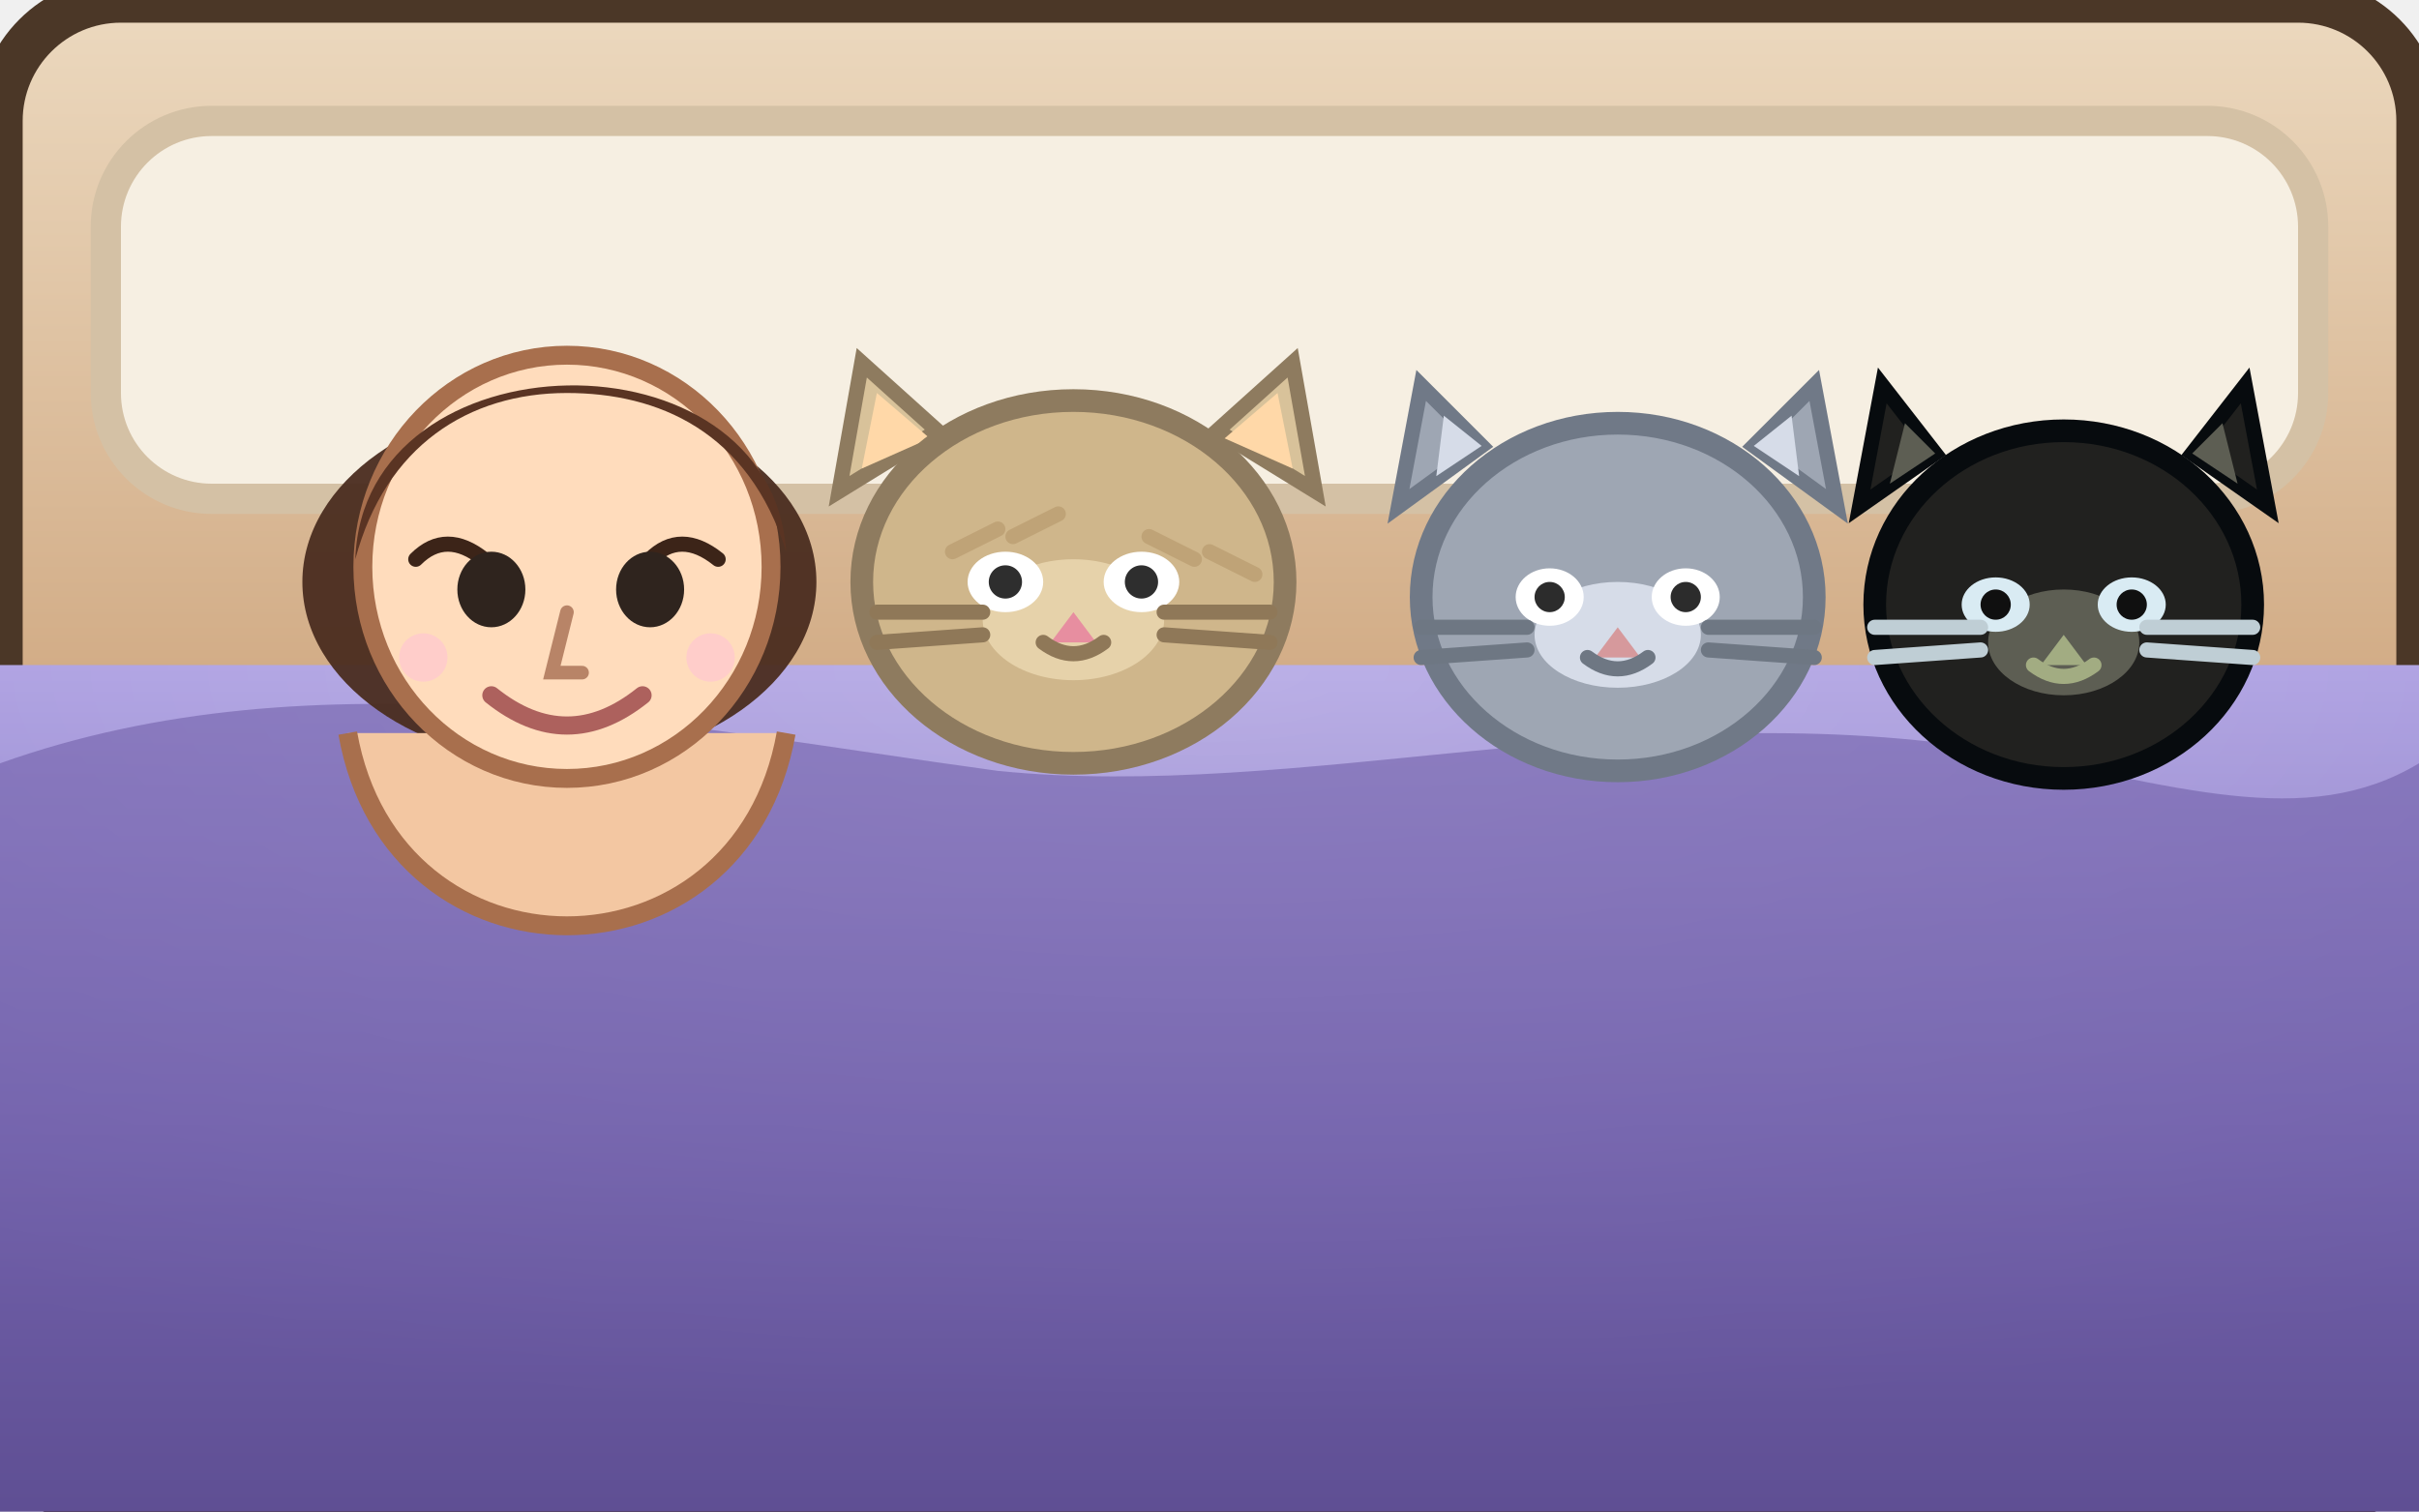
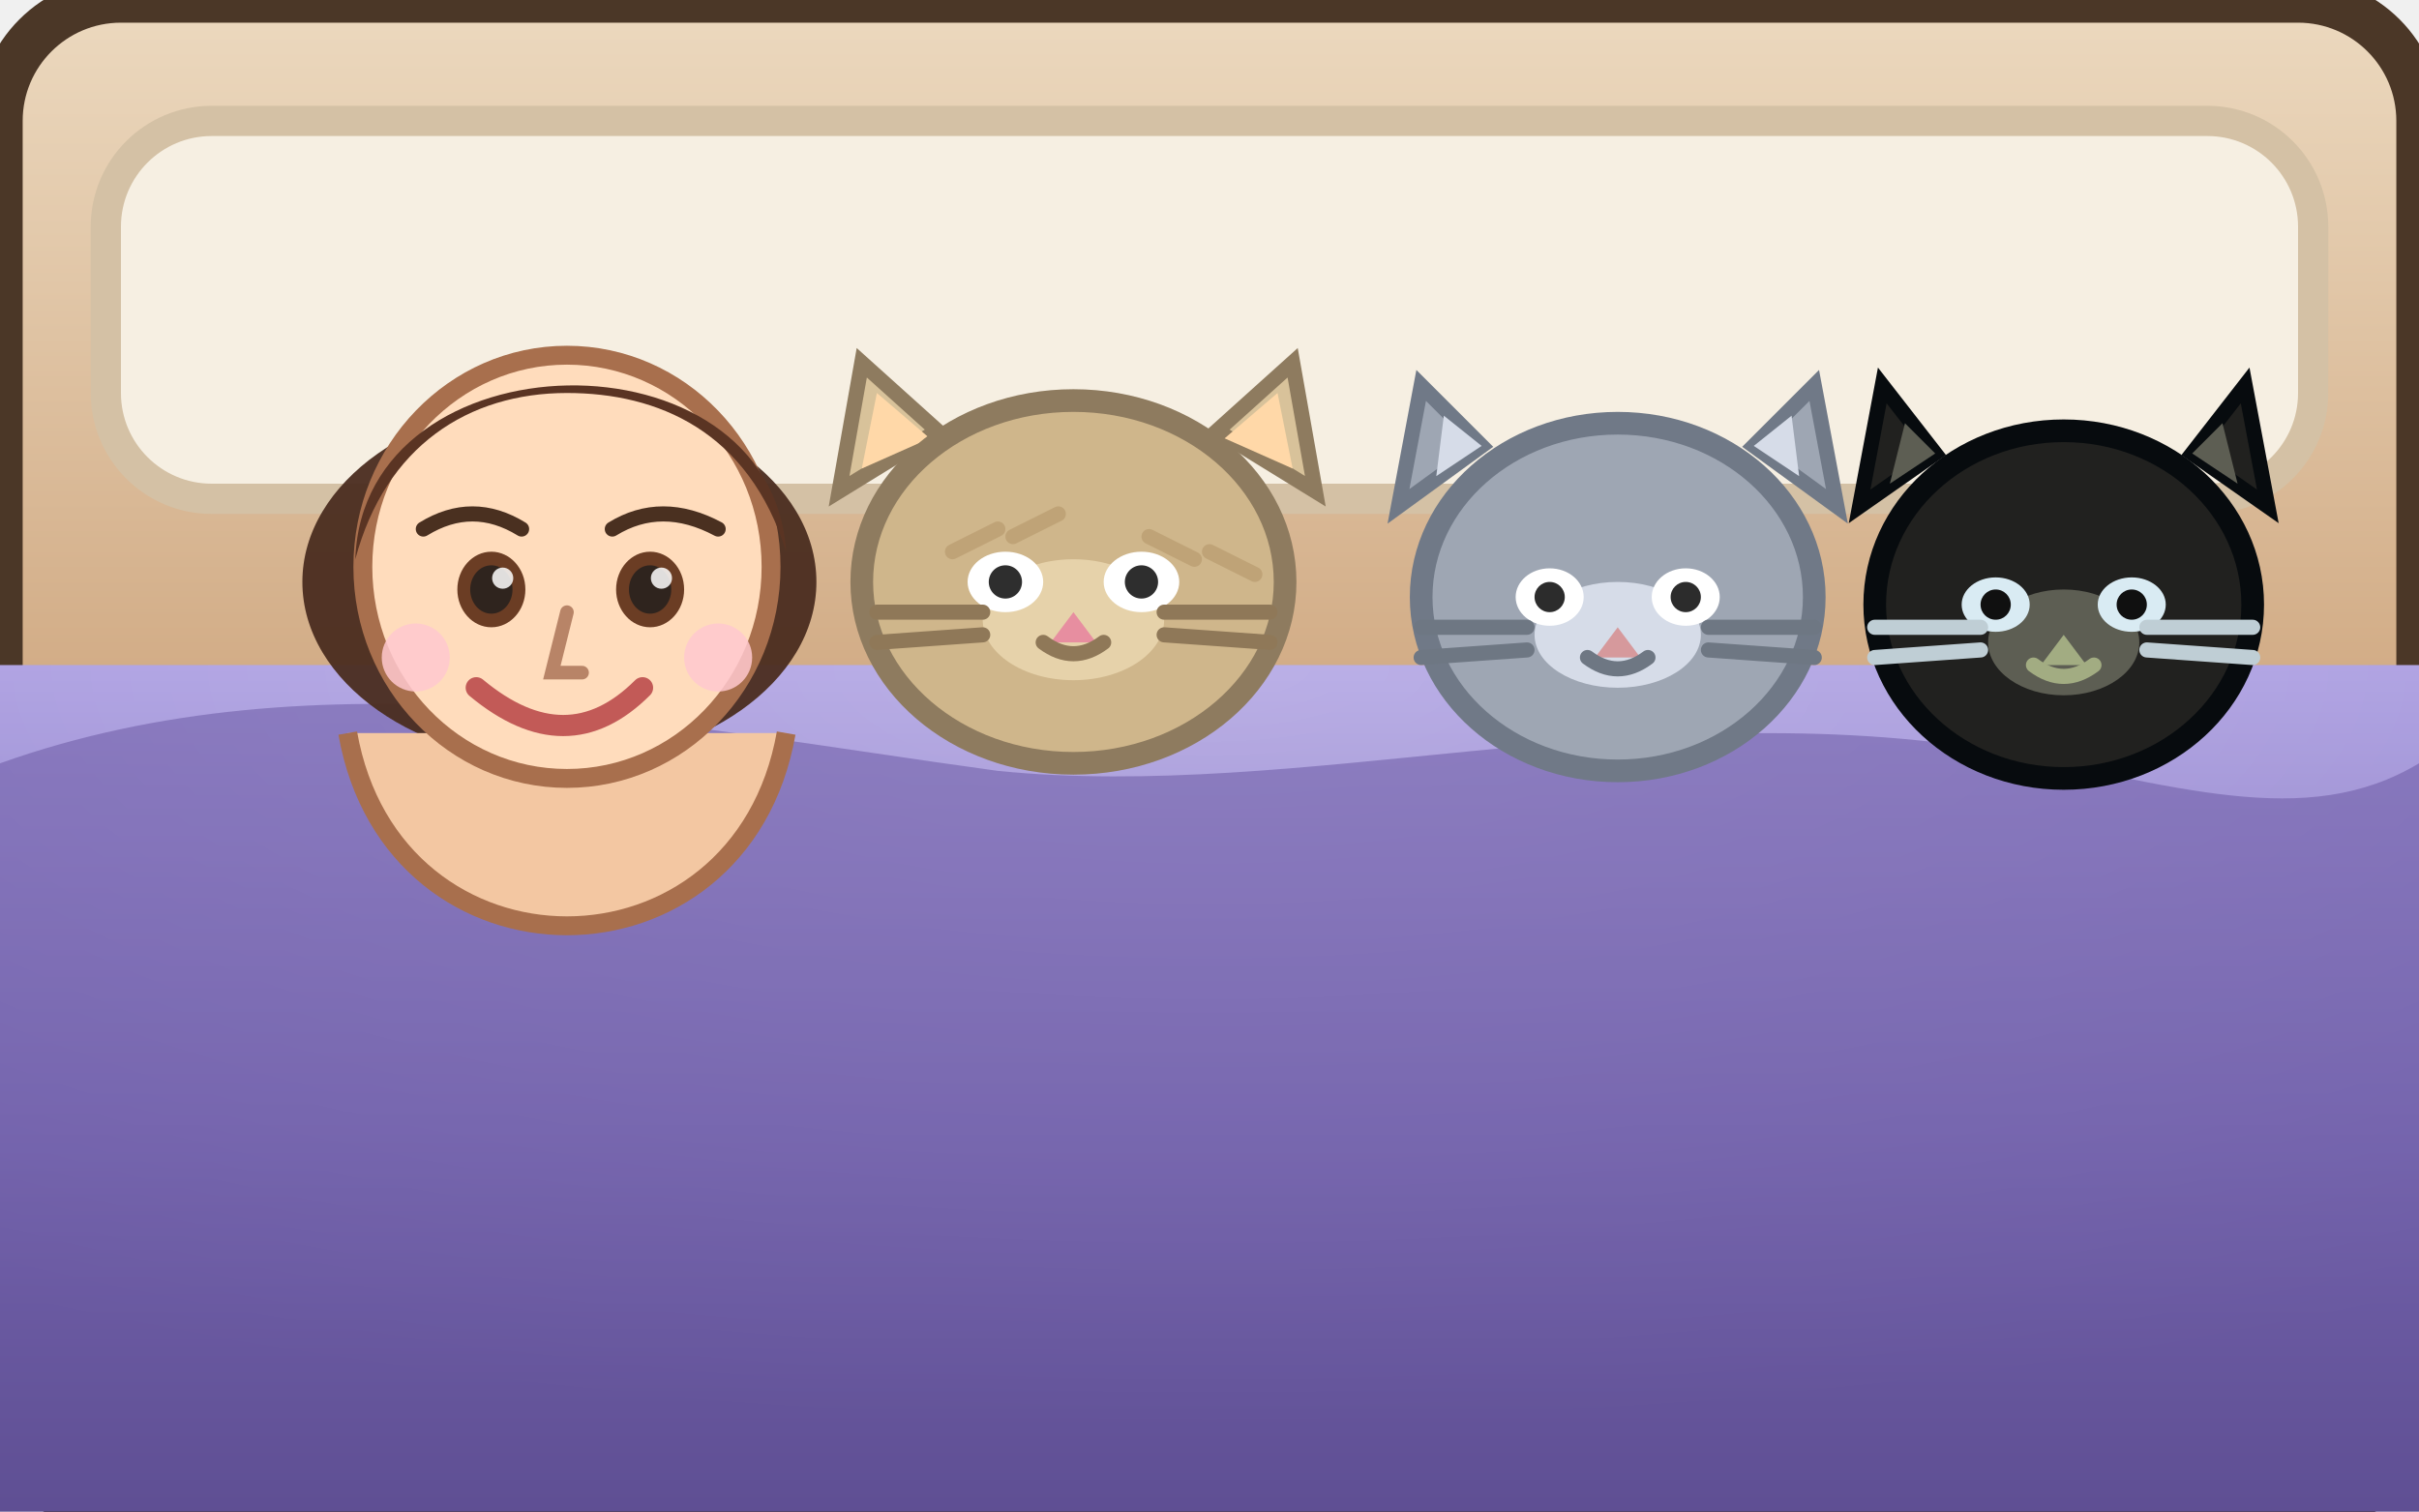
<svg xmlns="http://www.w3.org/2000/svg" viewBox="0 0 320 200" role="img" aria-label="Marice cuddling with Alice, Olive, and Beatrice in bed">
  <defs>
    <linearGradient id="bedFrame" x1="0" x2="0" y1="0" y2="1">
      <stop offset="0%" stop-color="#ecd9bf" />
      <stop offset="60%" stop-color="#c99d73" />
      <stop offset="100%" stop-color="#9e704a" />
    </linearGradient>
    <linearGradient id="blanket" x1="0" x2="0" y1="0" y2="1">
      <stop offset="0%" stop-color="#a89ae0" />
      <stop offset="55%" stop-color="#7c6db7" />
      <stop offset="100%" stop-color="#4f427f" />
    </linearGradient>
    <radialGradient id="blanketGlow" cx="50%" cy="0%" r="90%">
      <stop offset="0%" stop-color="#ffffff" stop-opacity="0.22" />
      <stop offset="100%" stop-color="#ffffff" stop-opacity="0" />
    </radialGradient>
  </defs>
  <rect width="320" height="200" rx="16" fill="url(#bedFrame)" stroke="#4b3727" stroke-width="6" />
  <rect x="14" y="16" width="292" height="50" rx="14" fill="#f6efe2" stroke="#d4c1a5" stroke-width="4" />
  <rect x="0" y="88" width="320" height="112" fill="url(#blanket)" />
  <rect x="0" y="88" width="320" height="112" fill="url(#blanketGlow)" />
  <path d="M0 101 C42 86, 88 96, 132 102 C172 106, 216 92, 262 99 C288 104, 305 110, 320 101 L320 200 L0 200 Z" fill="#6c5aa4" opacity="0.55" />
  <g transform="translate(22 39)">
    <g id="marice" transform="translate(10 0)">
      <ellipse cx="42" cy="38" rx="34" ry="24" fill="#4a2d20" opacity="0.95" />
      <path d="M14 58 C20 92, 66 92, 72 58" fill="#f3c7a2" stroke="#a86f4d" stroke-width="2.5" />
      <ellipse cx="43" cy="36" rx="27" ry="28" fill="#ffdcbc" stroke="#a86f4d" stroke-width="2.5" />
      <path d="M15 35 C16 5, 70 4, 72 34 C67 18, 55 13, 43 13 C30 13, 19 20, 15 35 Z" fill="#5a3423" />
-       <path d="M23 35 q4 -4 9 0" stroke="#3c2418" stroke-width="2" fill="none" stroke-linecap="round" />
-       <path d="M54 35 q4 -4 9 0" stroke="#3c2418" stroke-width="2" fill="none" stroke-linecap="round" />
-       <ellipse cx="33" cy="39" rx="4.5" ry="5" fill="#2f241e" />
-       <ellipse cx="54" cy="39" rx="4.5" ry="5" fill="#2f241e" />
+       <path d="M24 31 q6.5 -4 13 0" stroke="#4a3020" stroke-width="2" fill="none" stroke-linecap="round" />
+       <path d="M49 31 q6.5 -4 14 0" stroke="#4a3020" stroke-width="2" fill="none" stroke-linecap="round" />
+       <ellipse cx="33" cy="39" rx="4.5" ry="5" fill="#6b3d24" />
+       <ellipse cx="33" cy="39" rx="2.8" ry="3.2" fill="#2f241e" />
+       <circle cx="34.5" cy="37.5" r="1.4" fill="white" opacity="0.85" />
+       <ellipse cx="54" cy="39" rx="4.5" ry="5" fill="#6b3d24" />
+       <ellipse cx="54" cy="39" rx="2.8" ry="3.2" fill="#2f241e" />
+       <circle cx="55.5" cy="37.5" r="1.4" fill="white" opacity="0.85" />
      <path d="M43 42 l-2 8 h4" stroke="#b88467" stroke-width="1.8" fill="none" stroke-linecap="round" />
-       <path d="M33 53 q10 8 20 0" stroke="#ad615d" stroke-width="2.4" fill="none" stroke-linecap="round" />
-       <circle cx="24" cy="48" r="3.2" fill="#ffc8cf" opacity="0.75" />
-       <circle cx="62" cy="48" r="3.2" fill="#ffc8cf" opacity="0.75" />
+       <path d="M31 52 q12 10 22 0" stroke="#c25a57" stroke-width="2.8" fill="none" stroke-linecap="round" />
+       <circle cx="23" cy="48" r="4.5" fill="#ffc8cf" opacity="0.85" />
+       <circle cx="63" cy="48" r="4.5" fill="#ffc8cf" opacity="0.85" />
    </g>
    <g id="alice" transform="translate(84 8)">
      <polygon points="18,10 8,1 5,18" fill="#d8c29a" stroke="#8e7b5f" stroke-width="2" />
      <polygon points="55,10 65,1 68,18" fill="#d8c29a" stroke="#8e7b5f" stroke-width="2" />
      <polygon points="17,11 10,5 8,15" fill="#ffd8a8" />
      <polygon points="56,11 63,5 65,15" fill="#ffd8a8" />
      <ellipse cx="36" cy="30" rx="28" ry="24" fill="#cfb68b" stroke="#8e7b5f" stroke-width="3" />
      <path d="M20 26 l6 -3 M28 24 l6 -3 M46 24 l6 3 M54 26 l6 3" stroke="#bfa377" stroke-width="2" stroke-linecap="round" />
      <ellipse cx="36" cy="35" rx="12" ry="8" fill="#e6d2aa" />
      <ellipse cx="27" cy="30" rx="5" ry="4" fill="#fff" />
      <ellipse cx="45" cy="30" rx="5" ry="4" fill="#fff" />
      <circle cx="27" cy="30" r="2.2" fill="#2e2e2e" />
      <circle cx="45" cy="30" r="2.2" fill="#2e2e2e" />
      <polygon points="36,34 33,38 39,38" fill="#e78ea0" />
      <path d="M32 38 q4 3 8 0" stroke="#8f7858" stroke-width="2" fill="none" stroke-linecap="round" />
      <line x1="10" y1="34" x2="24" y2="34" stroke="#8f7858" stroke-width="2" stroke-linecap="round" />
      <line x1="10" y1="38" x2="24" y2="37" stroke="#8f7858" stroke-width="2" stroke-linecap="round" />
      <line x1="48" y1="34" x2="62" y2="34" stroke="#8f7858" stroke-width="2" stroke-linecap="round" />
      <line x1="48" y1="37" x2="62" y2="38" stroke="#8f7858" stroke-width="2" stroke-linecap="round" />
    </g>
    <g id="olive" transform="translate(158 10)">
      <polygon points="16,10 8,2 5,18" fill="#9ea6b3" stroke="#707987" stroke-width="2" />
      <polygon points="52,10 60,2 63,18" fill="#9ea6b3" stroke="#707987" stroke-width="2" />
      <polygon points="16,10 11,6 10,14" fill="#d6dce8" />
      <polygon points="52,10 57,6 58,14" fill="#d6dce8" />
      <ellipse cx="34" cy="30" rx="26" ry="23" fill="#9ea6b3" stroke="#707987" stroke-width="3" />
      <ellipse cx="34" cy="35" rx="11" ry="7" fill="#d6dce8" />
      <ellipse cx="25" cy="30" rx="4.5" ry="3.8" fill="#fff" />
      <ellipse cx="43" cy="30" rx="4.5" ry="3.8" fill="#fff" />
      <circle cx="25" cy="30" r="2" fill="#2c2c2c" />
      <circle cx="43" cy="30" r="2" fill="#2c2c2c" />
      <polygon points="34,34 31,38 37,38" fill="#d6999c" />
      <path d="M30 38 q4 3 8 0" stroke="#6e7783" stroke-width="2" fill="none" stroke-linecap="round" />
      <line x1="8" y1="34" x2="22" y2="34" stroke="#6e7783" stroke-width="2" stroke-linecap="round" />
      <line x1="8" y1="38" x2="22" y2="37" stroke="#6e7783" stroke-width="2" stroke-linecap="round" />
      <line x1="46" y1="34" x2="60" y2="34" stroke="#6e7783" stroke-width="2" stroke-linecap="round" />
      <line x1="46" y1="37" x2="60" y2="38" stroke="#6e7783" stroke-width="2" stroke-linecap="round" />
    </g>
    <g id="beatrice" transform="translate(220 9)">
      <polygon points="14,12 7,3 4,19" fill="#21211f" stroke="#070b0e" stroke-width="2" />
      <polygon points="48,12 55,3 58,19" fill="#21211f" stroke="#070b0e" stroke-width="2" />
      <polygon points="14,12 10,8 8,16" fill="#5d5e53" />
      <polygon points="48,12 52,8 54,16" fill="#5d5e53" />
      <ellipse cx="31" cy="32" rx="25" ry="23" fill="#21211f" stroke="#070b0e" stroke-width="3" />
      <ellipse cx="31" cy="37" rx="10" ry="7" fill="#5d5e53" />
      <ellipse cx="22" cy="32" rx="4.5" ry="3.6" fill="#d9ebf3" />
      <ellipse cx="40" cy="32" rx="4.5" ry="3.6" fill="#d9ebf3" />
      <circle cx="22" cy="32" r="2" fill="#101010" />
      <circle cx="40" cy="32" r="2" fill="#101010" />
      <polygon points="31,36 28,40 34,40" fill="#a2ac82" />
      <path d="M27 40 q4 3 8 0" stroke="#a2ac82" stroke-width="2" fill="none" stroke-linecap="round" />
      <line x1="6" y1="35" x2="20" y2="35" stroke="#bfced5" stroke-width="2" stroke-linecap="round" />
      <line x1="6" y1="39" x2="20" y2="38" stroke="#bfced5" stroke-width="2" stroke-linecap="round" />
      <line x1="42" y1="35" x2="56" y2="35" stroke="#bfced5" stroke-width="2" stroke-linecap="round" />
      <line x1="42" y1="38" x2="56" y2="39" stroke="#bfced5" stroke-width="2" stroke-linecap="round" />
    </g>
  </g>
</svg>
